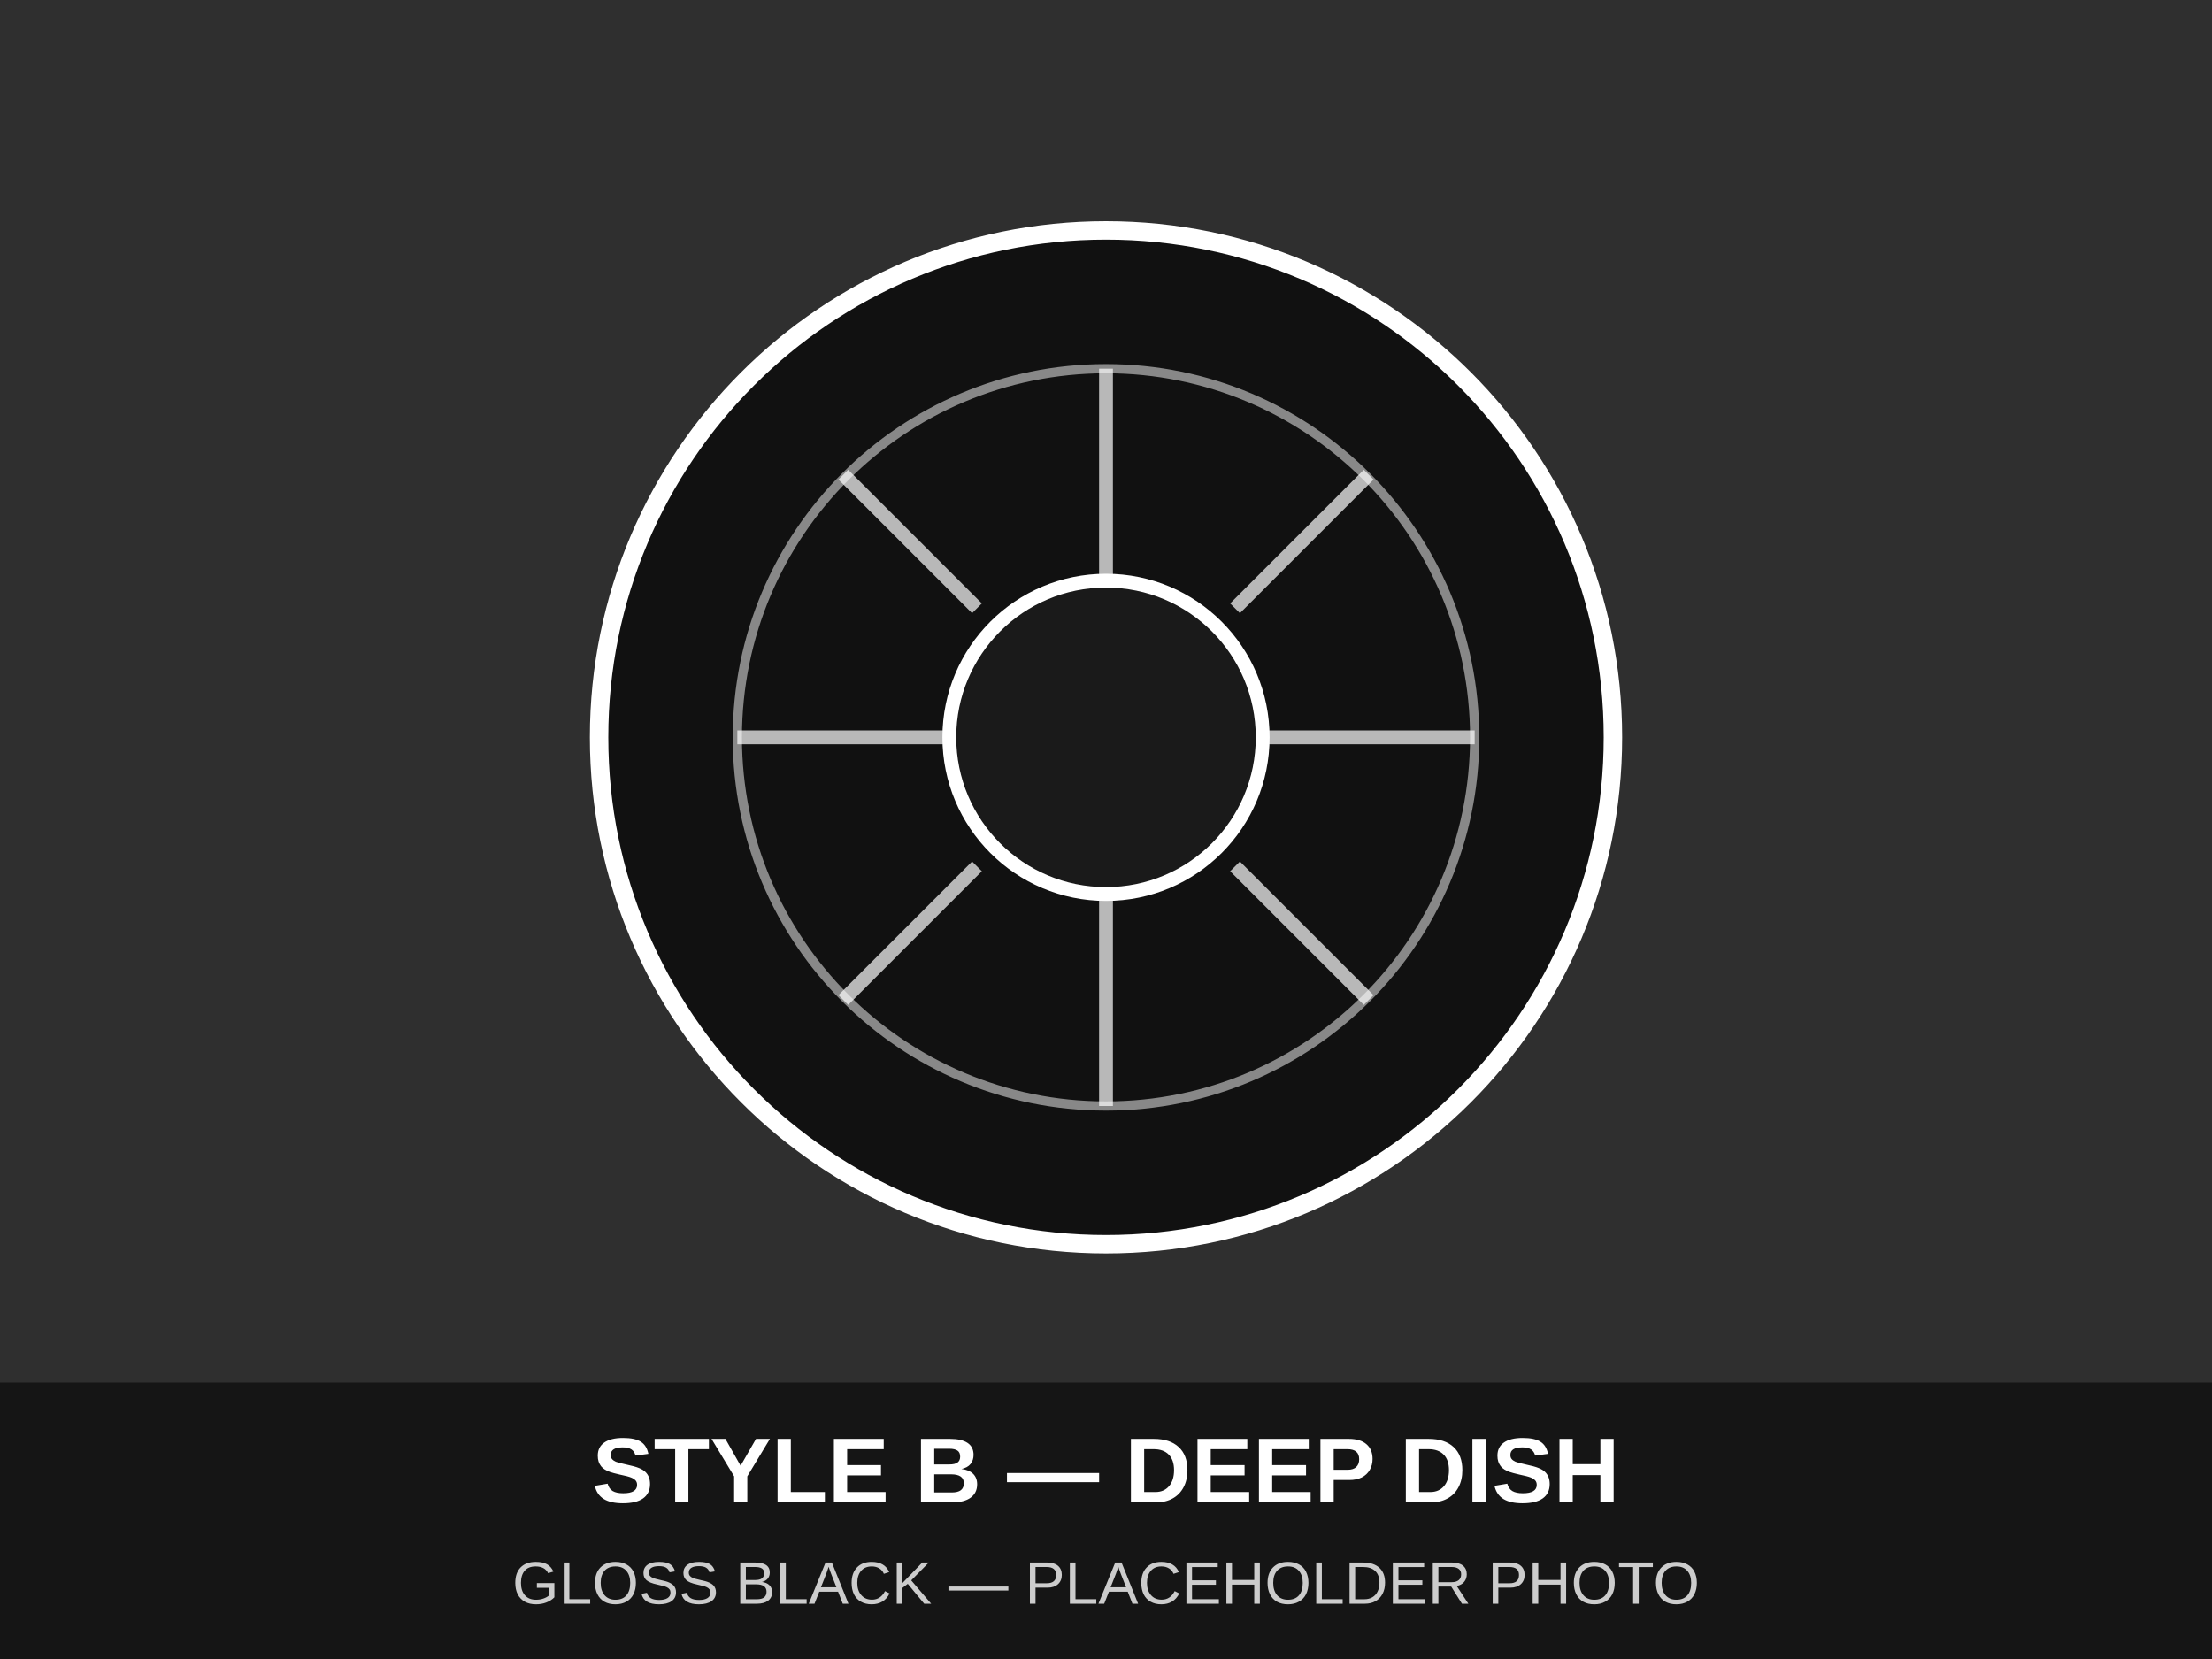
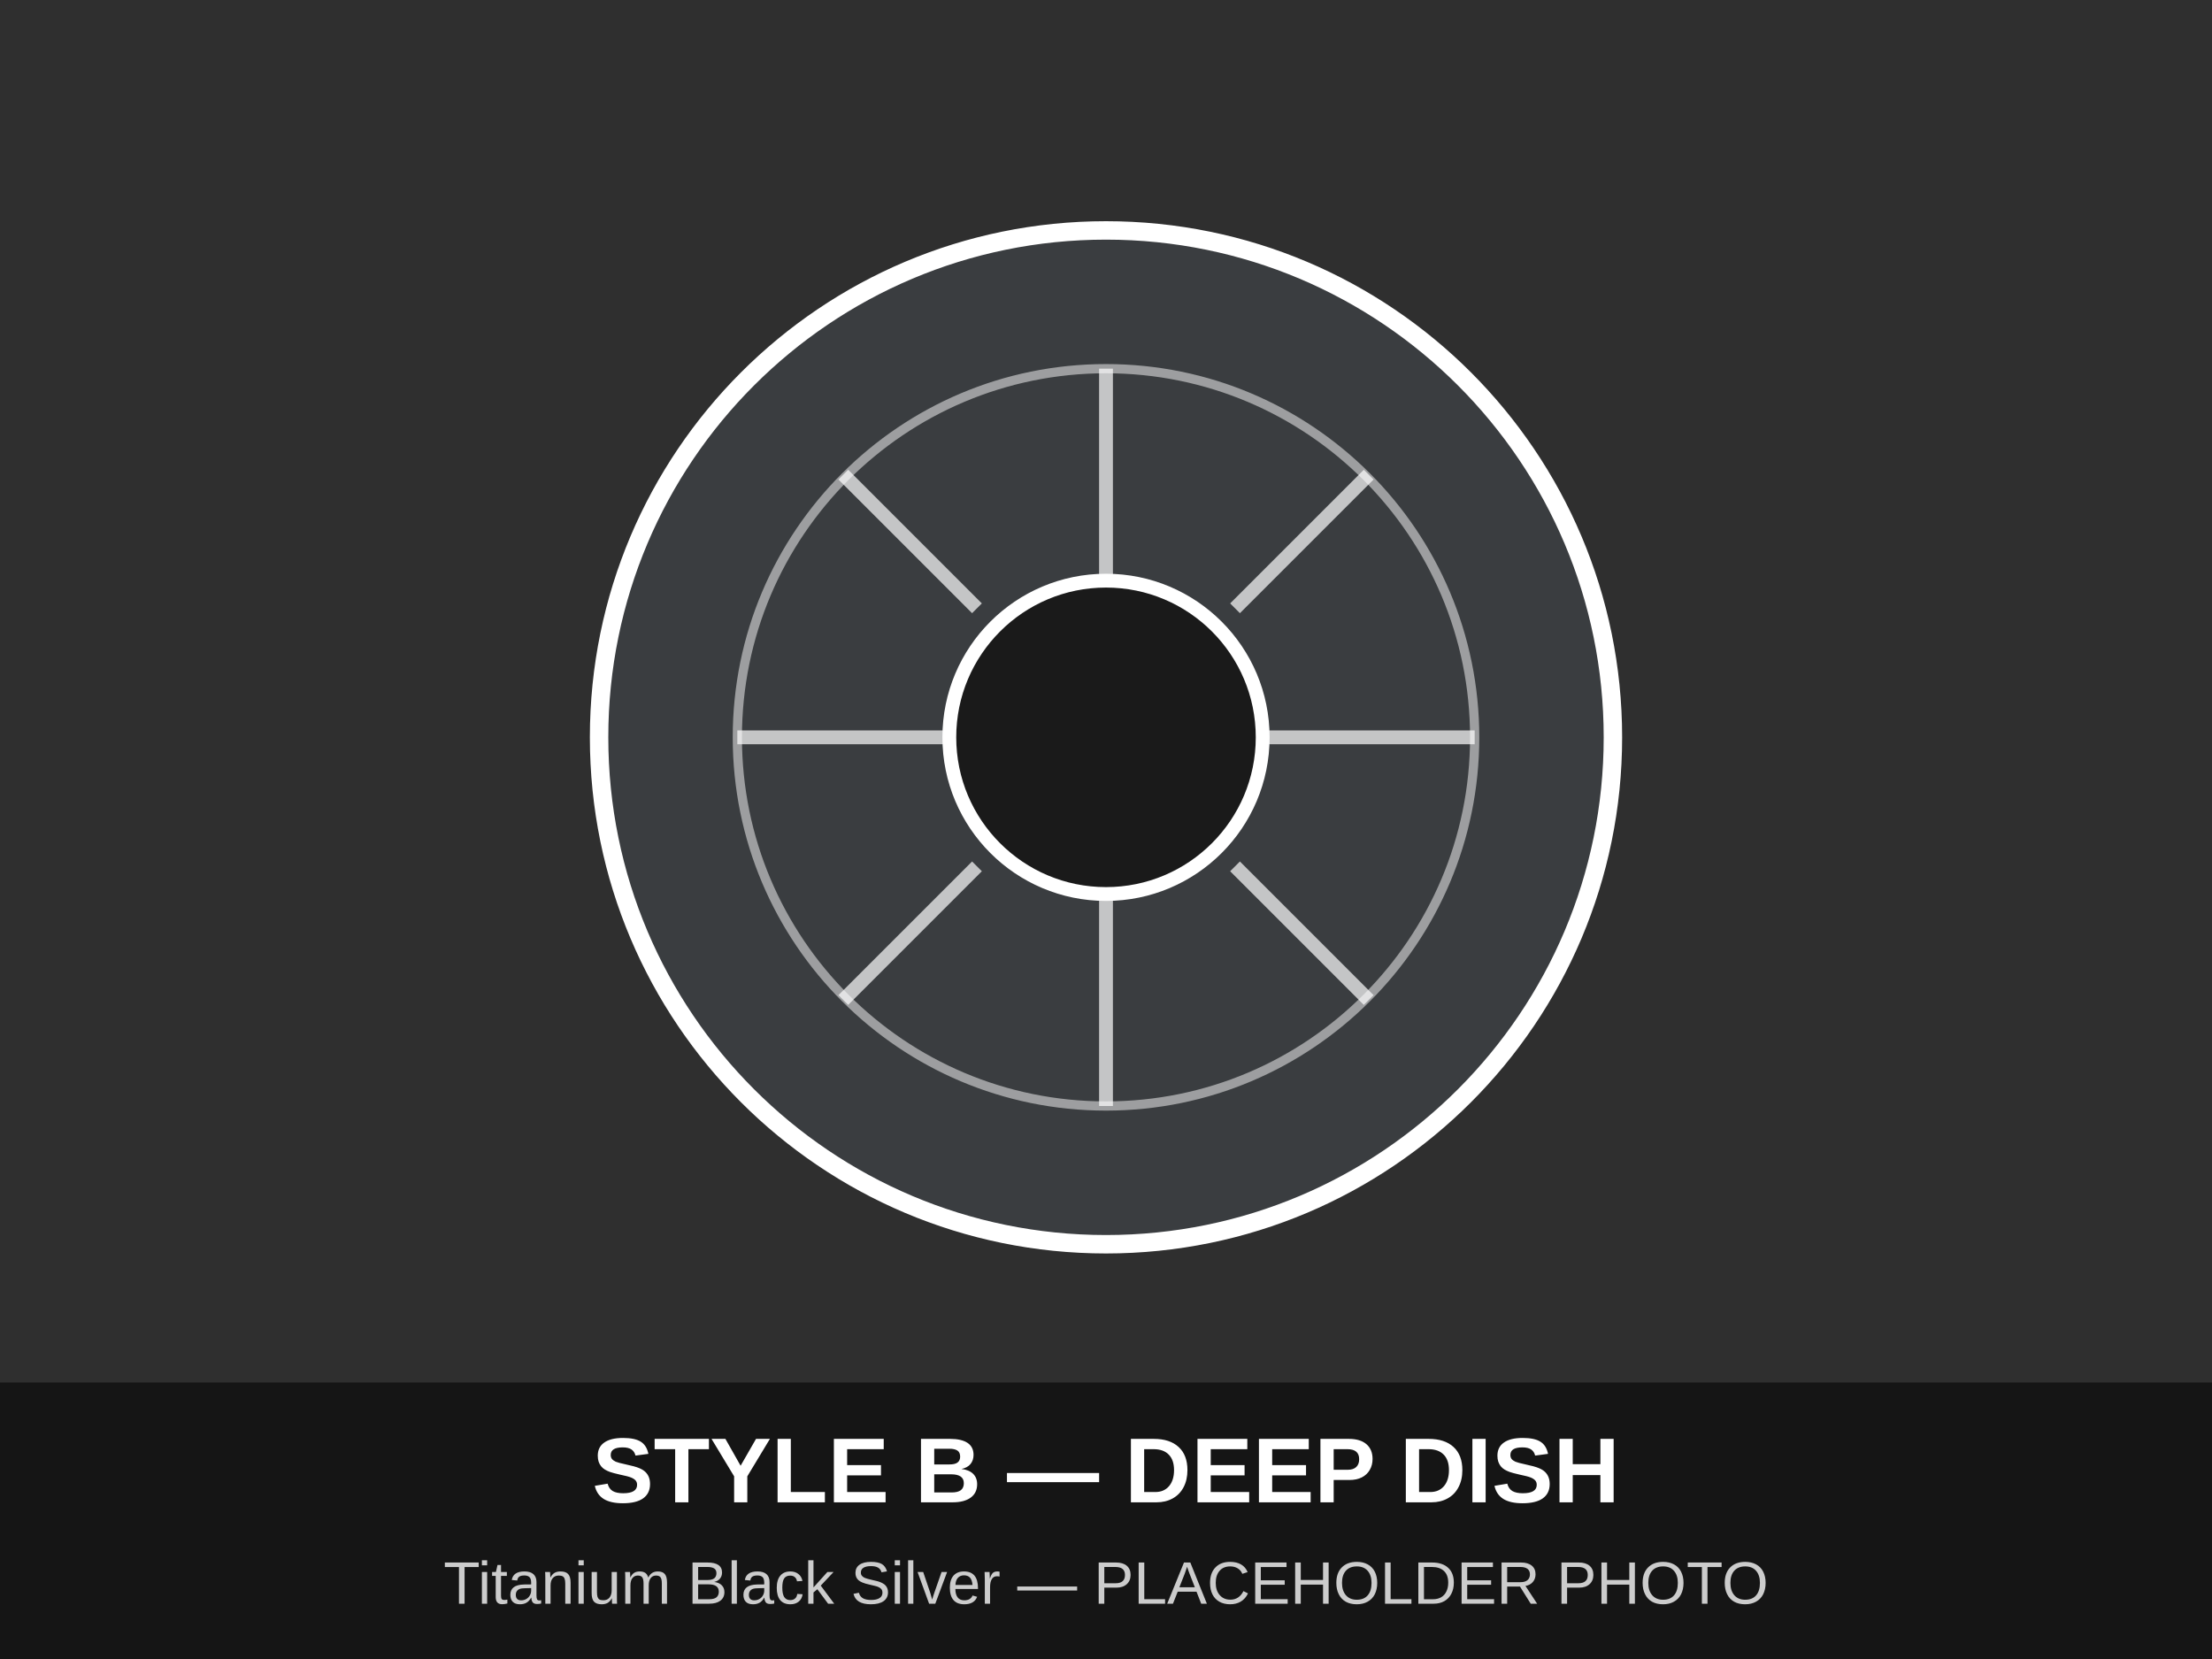
- <svg xmlns="http://www.w3.org/2000/svg" viewBox="0 0 480 360" width="480" height="360" role="img" aria-label="STYLE B — DEEP DISH GLOSS BLACK placeholder photo">
+ <svg xmlns="http://www.w3.org/2000/svg" viewBox="0 0 480 360" width="480" height="360" role="img" aria-label="STYLE B — DEEP DISH Titanium Black Silver placeholder photo">
  <rect width="480" height="360" fill="#2f2f2f" />
-   <circle cx="240" cy="160" r="110" fill="#111111" stroke="#ffffff" stroke-width="4" />
+   <circle cx="240" cy="160" r="110" fill="#3A3D40" stroke="#ffffff" stroke-width="4" />
  <circle cx="240" cy="160" r="80" fill="none" stroke="#ffffff" stroke-width="2" opacity="0.5" />
  <circle cx="240" cy="160" r="34" fill="#1a1a1a" stroke="#ffffff" stroke-width="3" />
  <g stroke="#ffffff" stroke-width="3" opacity="0.7">
    <line x1="240" y1="80" x2="240" y2="126" />
    <line x1="240" y1="240" x2="240" y2="194" />
    <line x1="160" y1="160" x2="206" y2="160" />
    <line x1="320" y1="160" x2="274" y2="160" />
    <line x1="183" y1="103" x2="212" y2="132" />
    <line x1="297" y1="217" x2="268" y2="188" />
    <line x1="297" y1="103" x2="268" y2="132" />
    <line x1="183" y1="217" x2="212" y2="188" />
  </g>
  <rect x="0" y="300" width="480" height="60" fill="#000000" opacity="0.55" />
  <text x="240" y="326" text-anchor="middle" font-family="Arial, Helvetica, sans-serif" font-size="20" font-weight="bold" fill="#ffffff">STYLE B — DEEP DISH</text>
-   <text x="240" y="348" text-anchor="middle" font-family="Arial, Helvetica, sans-serif" font-size="13" fill="#cccccc">GLOSS BLACK — PLACEHOLDER PHOTO</text>
+   <text x="240" y="348" text-anchor="middle" font-family="Arial, Helvetica, sans-serif" font-size="13" fill="#cccccc">Titanium Black Silver — PLACEHOLDER PHOTO</text>
</svg>
